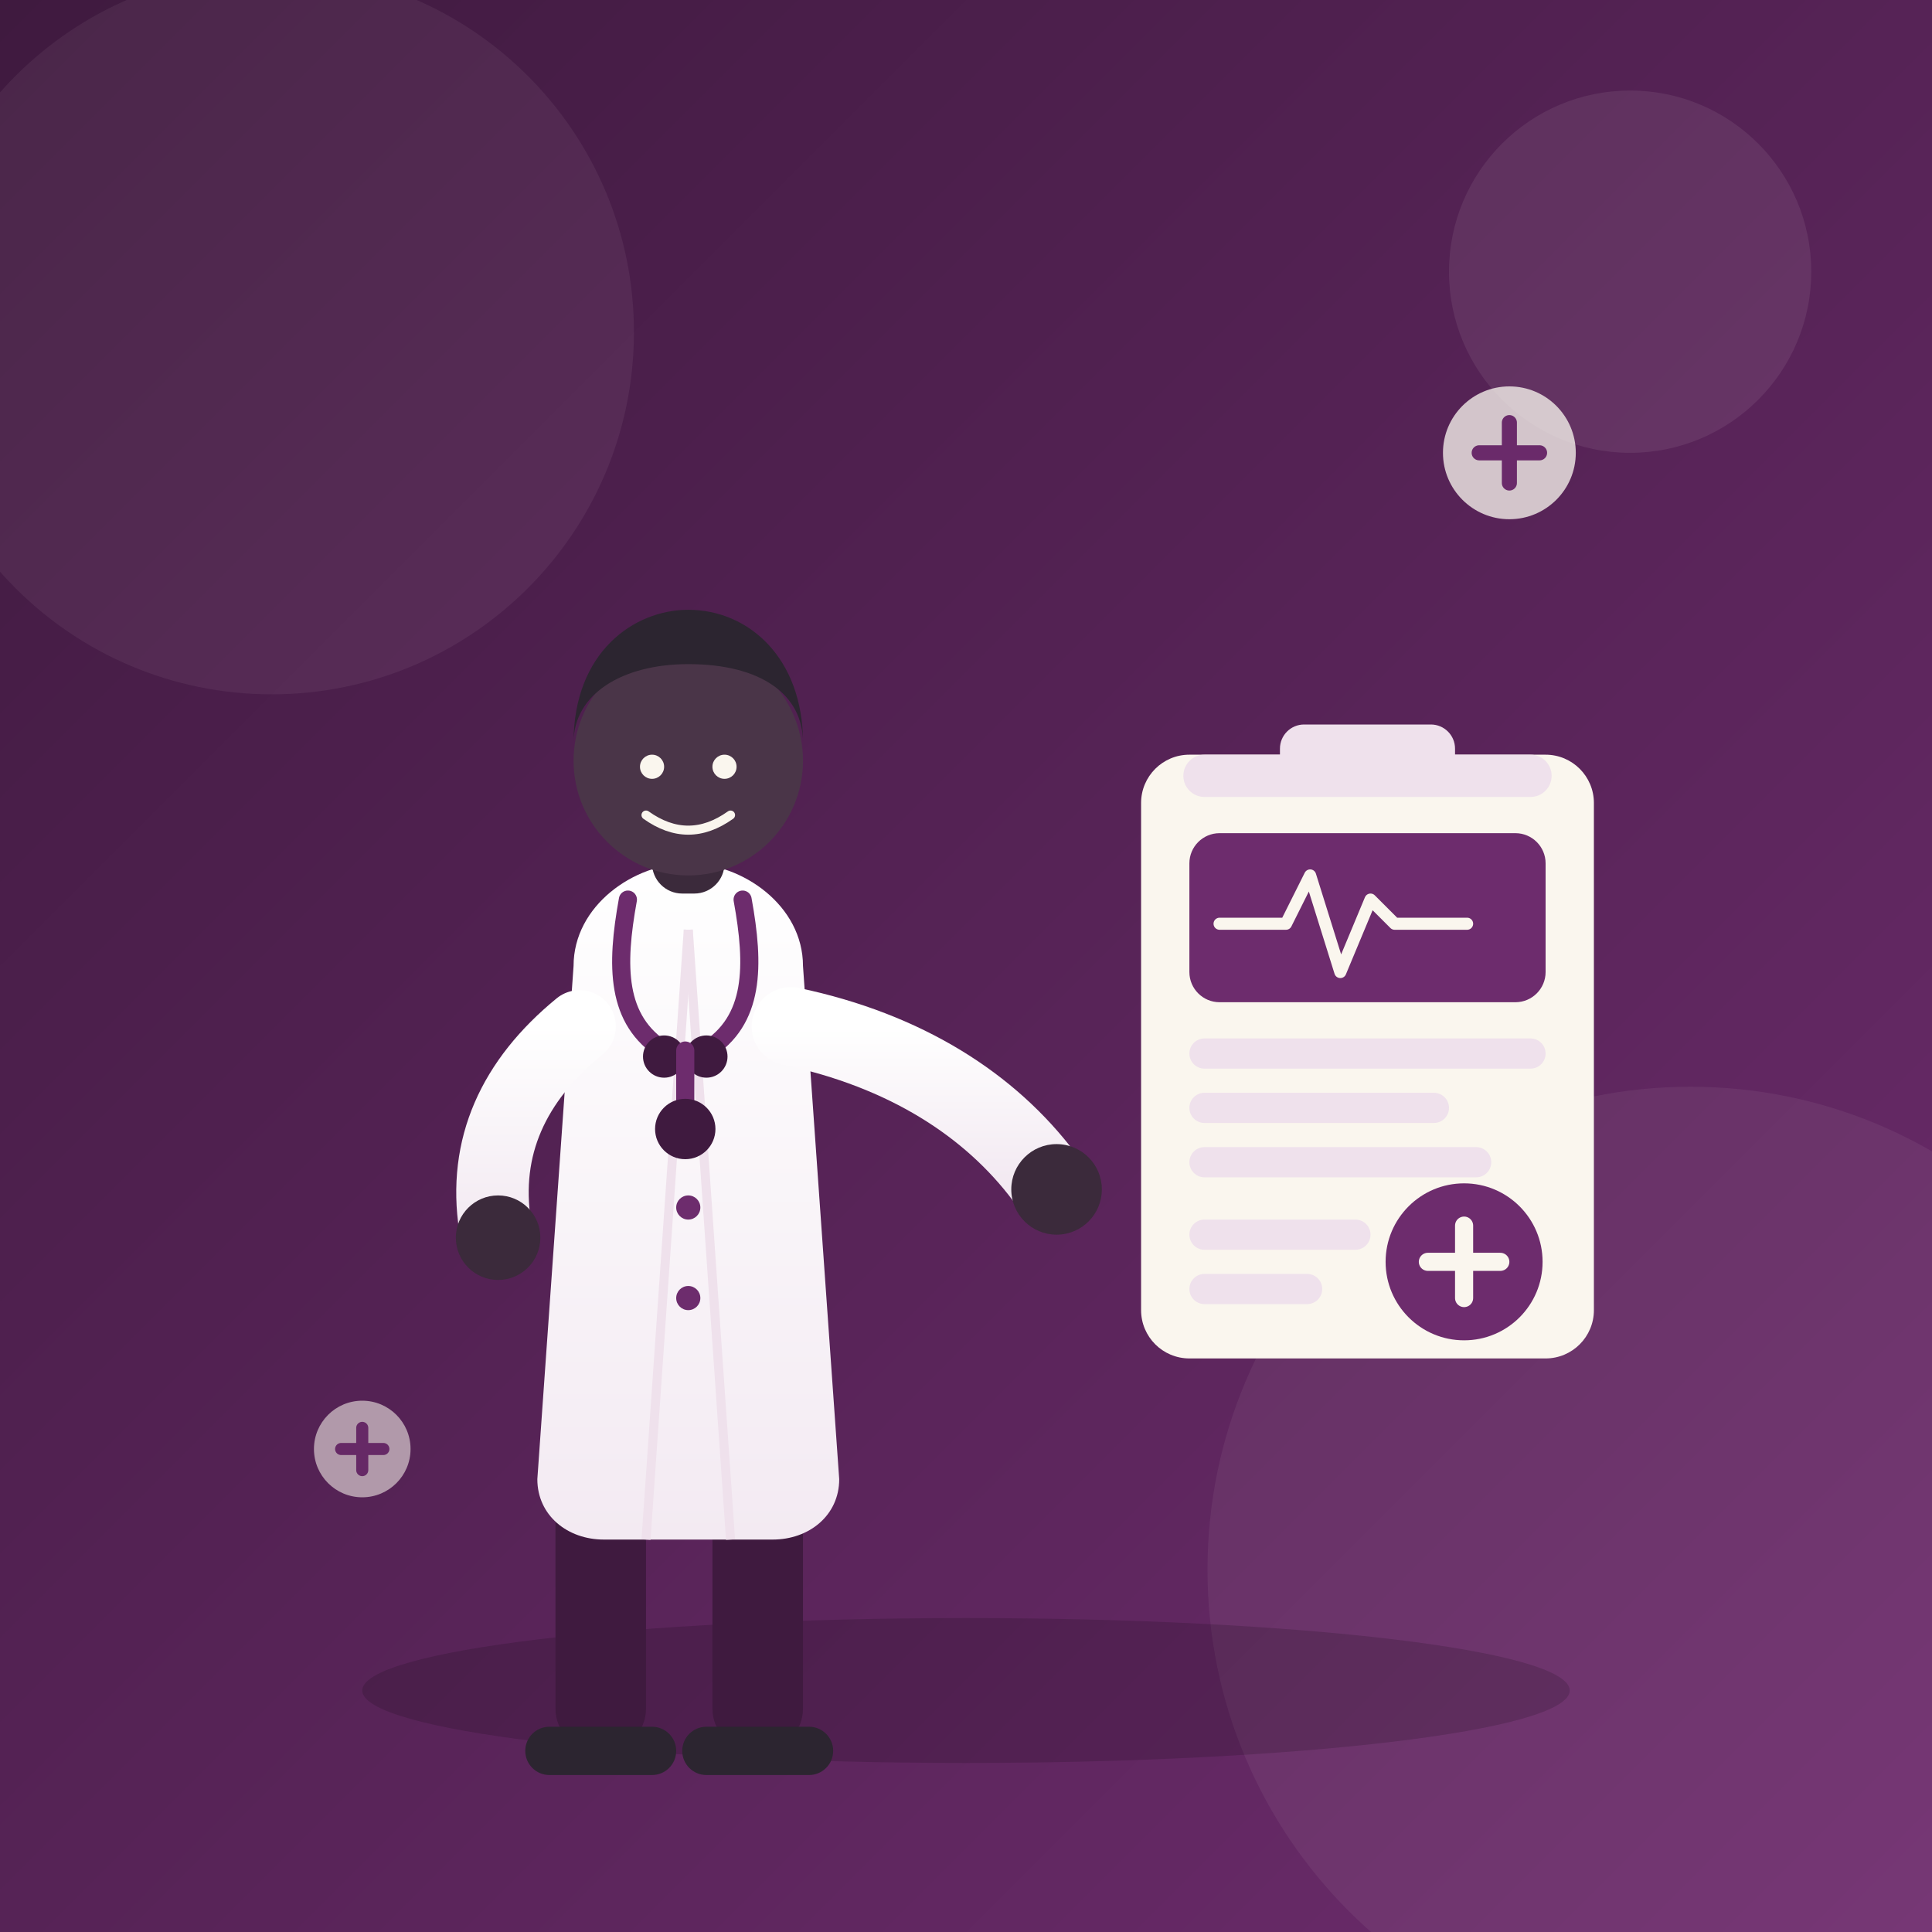
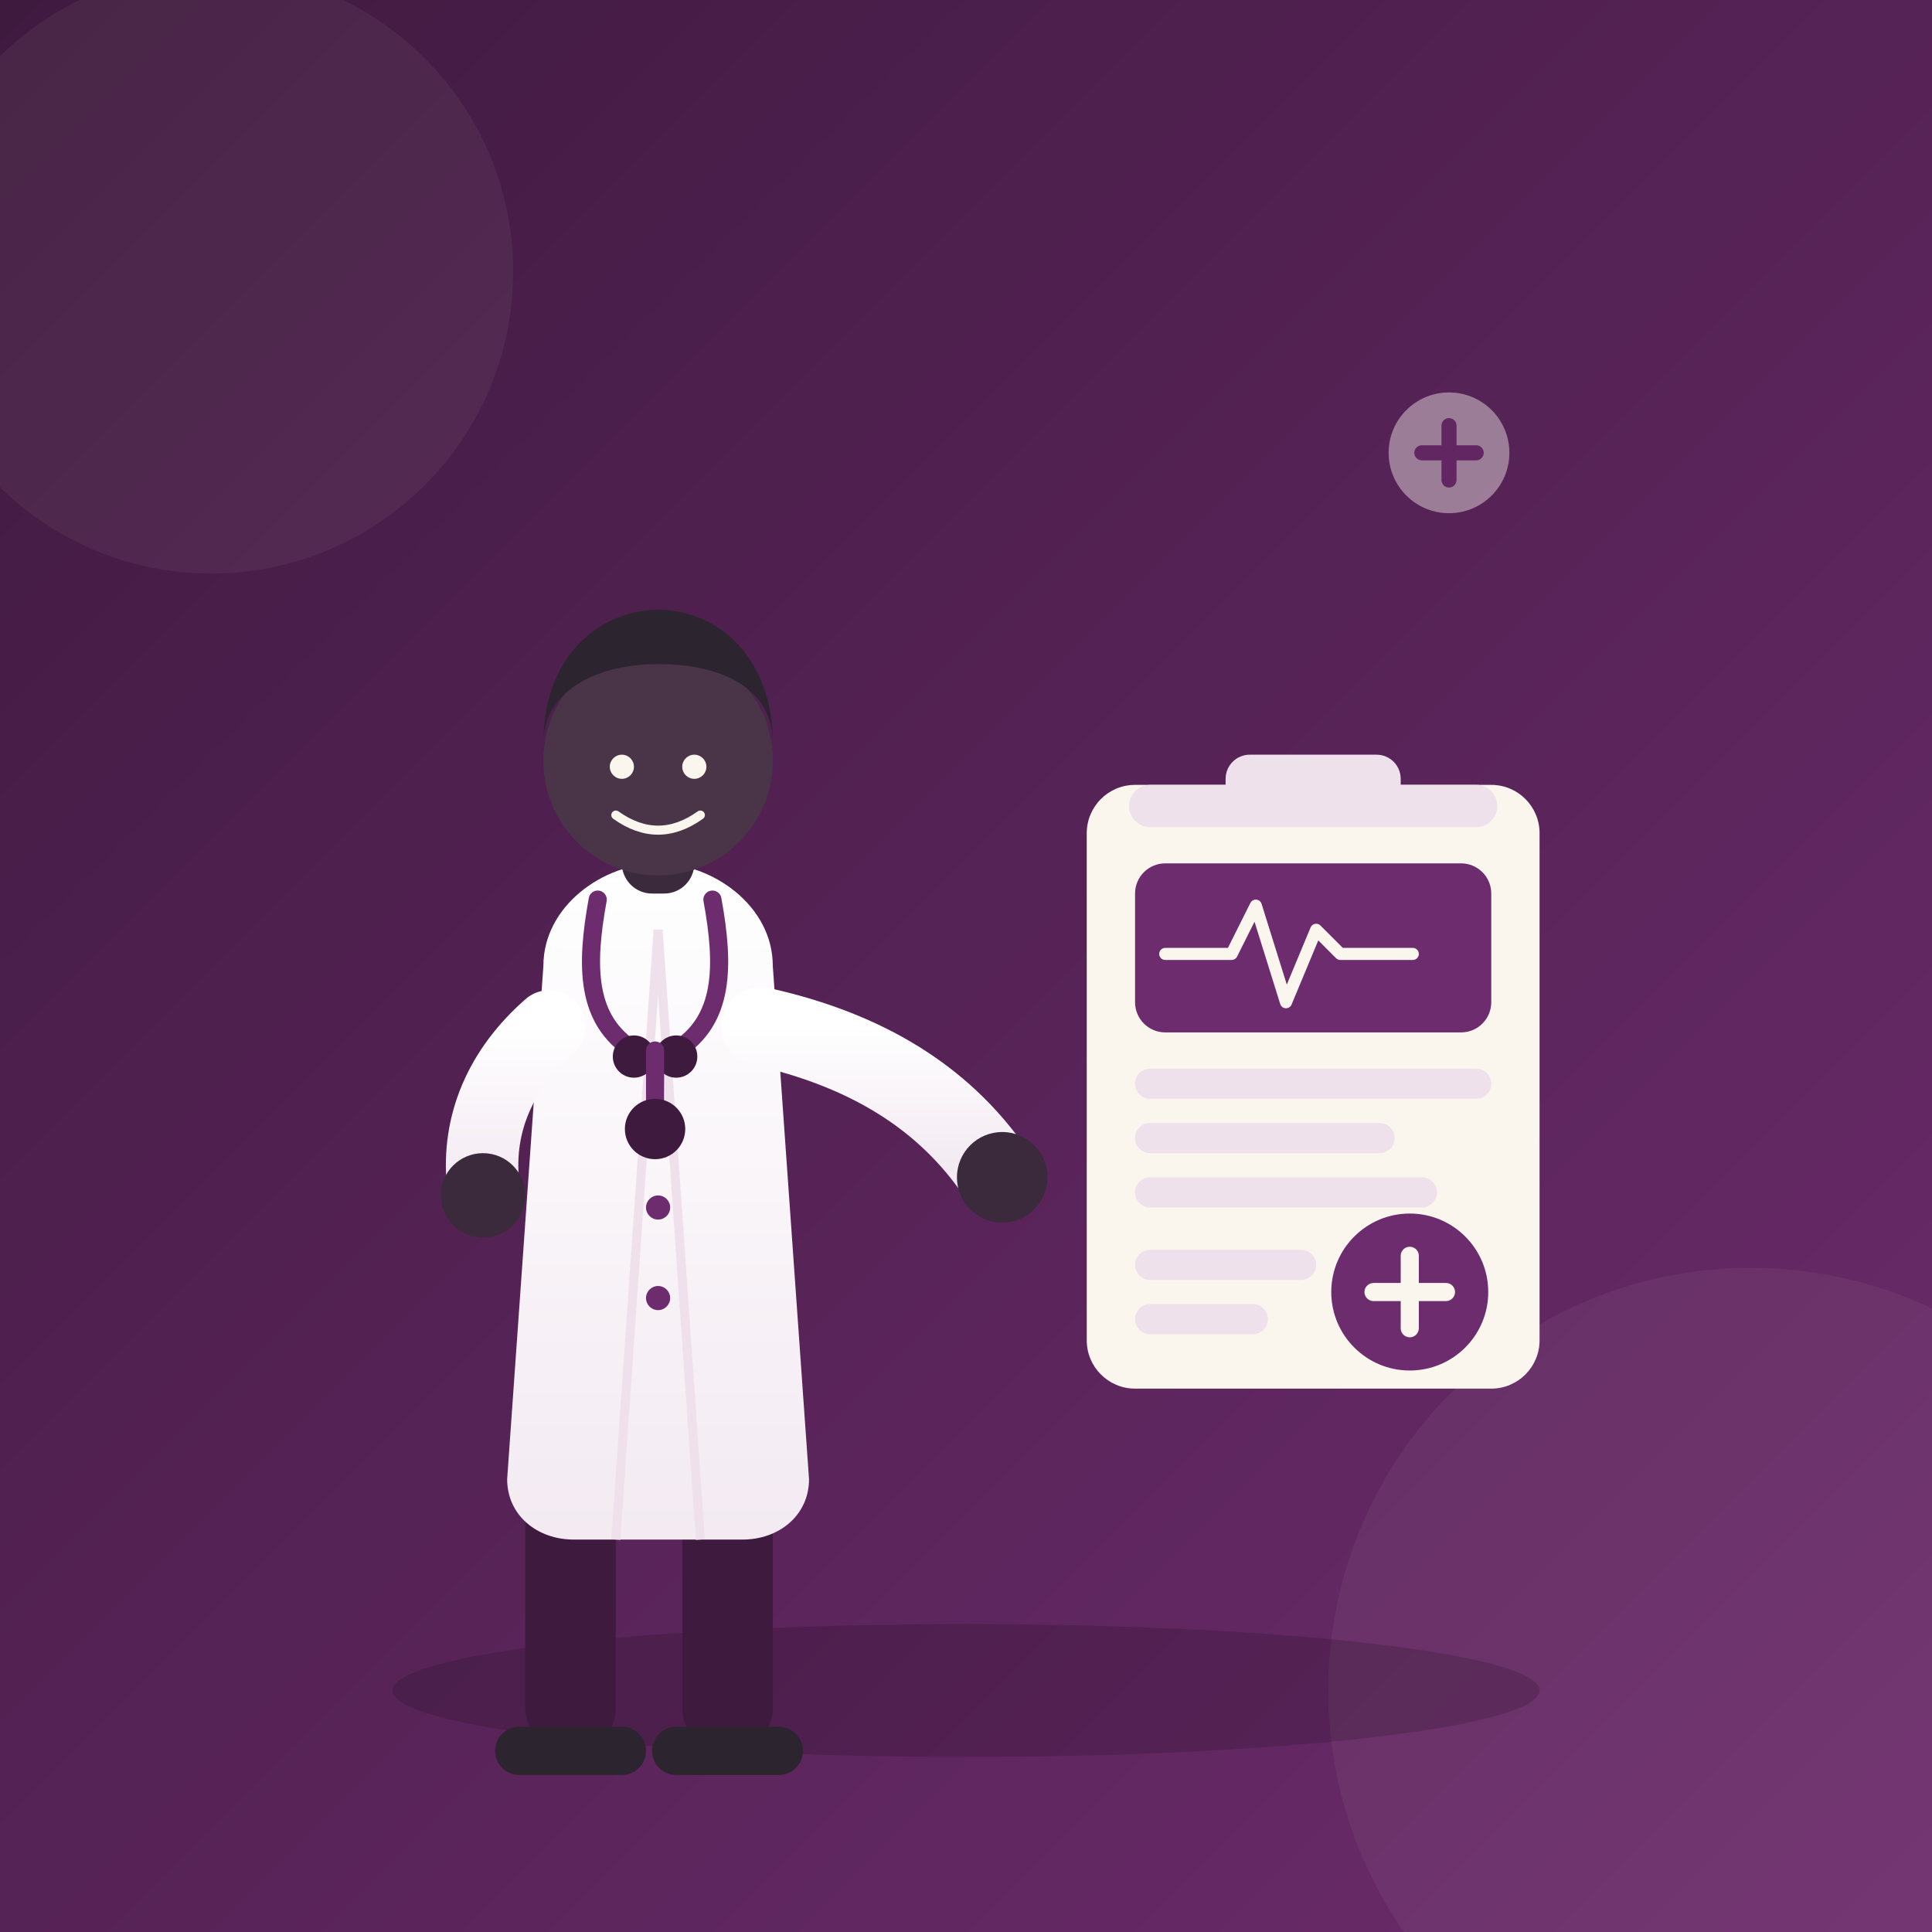
<svg xmlns="http://www.w3.org/2000/svg" viewBox="0 0 640 640" fill="none" role="img" aria-label="Clinician reviewing a patient chart on a tablet">
  <defs>
    <linearGradient id="bgGrad" x1="0" y1="0" x2="640" y2="640" gradientUnits="userSpaceOnUse">
      <stop offset="0" stop-color="#3F1A3F" />
      <stop offset="1" stop-color="#6D2C6D" />
    </linearGradient>
    <linearGradient id="coatGrad" x1="0" y1="0" x2="0" y2="1">
      <stop offset="0" stop-color="#FFFFFF" />
      <stop offset="1" stop-color="#F3EAF2" />
    </linearGradient>
  </defs>
  <rect width="640" height="640" fill="url(#bgGrad)" />
-   <circle cx="90" cy="110" r="120" fill="#FAF6EE" opacity="0.06" />
-   <circle cx="560" cy="520" r="160" fill="#FAF6EE" opacity="0.06" />
-   <circle cx="540" cy="90" r="60" fill="#FAF6EE" opacity="0.08" />
-   <ellipse cx="320" cy="560" rx="200" ry="24" fill="#000000" opacity="0.15" />
-   <g transform="translate(378 250)">
+   <circle cx="70" cy="90" r="100" fill="#FAF6EE" opacity="0.05" />
+   <circle cx="580" cy="560" r="140" fill="#FAF6EE" opacity="0.05" />
+   <ellipse cx="320" cy="560" rx="190" ry="22" fill="#000000" opacity="0.15" />
+   <g transform="translate(360 260)">
    <rect x="0" y="0" width="150" height="200" rx="16" fill="#FAF6EE" />
    <rect x="14" y="0" width="122" height="14" rx="7" fill="#EFE1EC" />
    <rect x="46" y="-10" width="58" height="20" rx="8" fill="#EFE1EC" />
    <rect x="16" y="26" width="118" height="56" rx="10" fill="#6D2C6D" />
    <path d="M26 56 L48 56 L56 40 L66 72 L76 48 L84 56 L108 56" stroke="#FAF6EE" stroke-width="4" stroke-linecap="round" stroke-linejoin="round" fill="none" />
    <rect x="16" y="94" width="118" height="10" rx="5" fill="#EFE1EC" />
    <rect x="16" y="112" width="86" height="10" rx="5" fill="#EFE1EC" />
    <rect x="16" y="130" width="100" height="10" rx="5" fill="#EFE1EC" />
    <circle cx="107" cy="168" r="26" fill="#6D2C6D" />
    <path d="M107 156v24M95 168h24" stroke="#FAF6EE" stroke-width="6" stroke-linecap="round" />
    <rect x="16" y="154" width="60" height="10" rx="5" fill="#EFE1EC" />
    <rect x="16" y="172" width="44" height="10" rx="5" fill="#EFE1EC" />
  </g>
-   <g transform="translate(150 190)">
+   <g transform="translate(140 190)">
    <rect x="34" y="300" width="30" height="90" rx="14" fill="#3F1A3F" />
    <rect x="86" y="300" width="30" height="90" rx="14" fill="#3F1A3F" />
    <rect x="24" y="382" width="50" height="16" rx="8" fill="#2C2530" />
    <rect x="76" y="382" width="50" height="16" rx="8" fill="#2C2530" />
    <path d="M40 130 C40 110 60 96 78 96 C96 96 116 110 116 130 L128 300 C128 312 118 320 106 320 L50 320 C38 320 28 312 28 300 Z" fill="url(#coatGrad)" />
    <path d="M78 118 L64 320" stroke="#EFE1EC" stroke-width="3" />
    <path d="M78 118 L92 320" stroke="#EFE1EC" stroke-width="3" />
    <circle cx="78" cy="180" r="4" fill="#6D2C6D" />
    <circle cx="78" cy="210" r="4" fill="#6D2C6D" />
    <circle cx="78" cy="240" r="4" fill="#6D2C6D" />
-     <path d="M112 150 C150 158 178 176 196 200" stroke="url(#coatGrad)" stroke-width="26" stroke-linecap="round" />
-     <circle cx="200" cy="204" r="15" fill="#3B2A3B" />
-     <path d="M42 150 C20 168 10 190 14 216" stroke="url(#coatGrad)" stroke-width="24" stroke-linecap="round" />
-     <circle cx="15" cy="220" r="14" fill="#3B2A3B" />
+     <path d="M112 150 C148 158 172 174 188 196" stroke="url(#coatGrad)" stroke-width="26" stroke-linecap="round" />
+     <circle cx="192" cy="200" r="15" fill="#3B2A3B" />
+     <path d="M42 150 C26 164 18 182 20 202" stroke="url(#coatGrad)" stroke-width="24" stroke-linecap="round" />
+     <circle cx="20" cy="206" r="14" fill="#3B2A3B" />
    <rect x="66" y="80" width="24" height="26" rx="10" fill="#3B2A3B" />
    <circle cx="78" cy="62" r="38" fill="#4A3548" />
    <path d="M40 56 C40 26 60 12 78 12 C98 12 116 28 116 56 C116 40 102 30 78 30 C56 30 40 40 40 56 Z" fill="#2C2530" />
    <circle cx="66" cy="64" r="4" fill="#FAF6EE" />
    <circle cx="90" cy="64" r="4" fill="#FAF6EE" />
    <path d="M64 80 Q78 90 92 80" stroke="#FAF6EE" stroke-width="3" stroke-linecap="round" fill="none" />
    <path d="M58 108 C54 130 54 148 70 158" stroke="#6D2C6D" stroke-width="6" stroke-linecap="round" fill="none" />
    <path d="M96 108 C100 130 100 148 84 158" stroke="#6D2C6D" stroke-width="6" stroke-linecap="round" fill="none" />
    <circle cx="70" cy="160" r="7" fill="#3F1A3F" />
    <circle cx="84" cy="160" r="7" fill="#3F1A3F" />
    <path d="M77 158 v20" stroke="#6D2C6D" stroke-width="6" stroke-linecap="round" />
    <circle cx="77" cy="184" r="10" fill="#3F1A3F" />
  </g>
-   <g opacity="0.85">
-     <circle cx="500" cy="150" r="22" fill="#FAF6EE" opacity="0.9" />
-     <path d="M500 140v20M490 150h20" stroke="#6D2C6D" stroke-width="5" stroke-linecap="round" />
-   </g>
-   <g opacity="0.7">
-     <circle cx="120" cy="480" r="16" fill="#FAF6EE" opacity="0.8" />
-     <path d="M120 473v14M113 480h14" stroke="#6D2C6D" stroke-width="4" stroke-linecap="round" />
+   <g opacity="0.5">
+     <circle cx="480" cy="150" r="20" fill="#FAF6EE" opacity="0.85" />
+     <path d="M480 141v18M471 150h18" stroke="#6D2C6D" stroke-width="5" stroke-linecap="round" />
  </g>
</svg>
